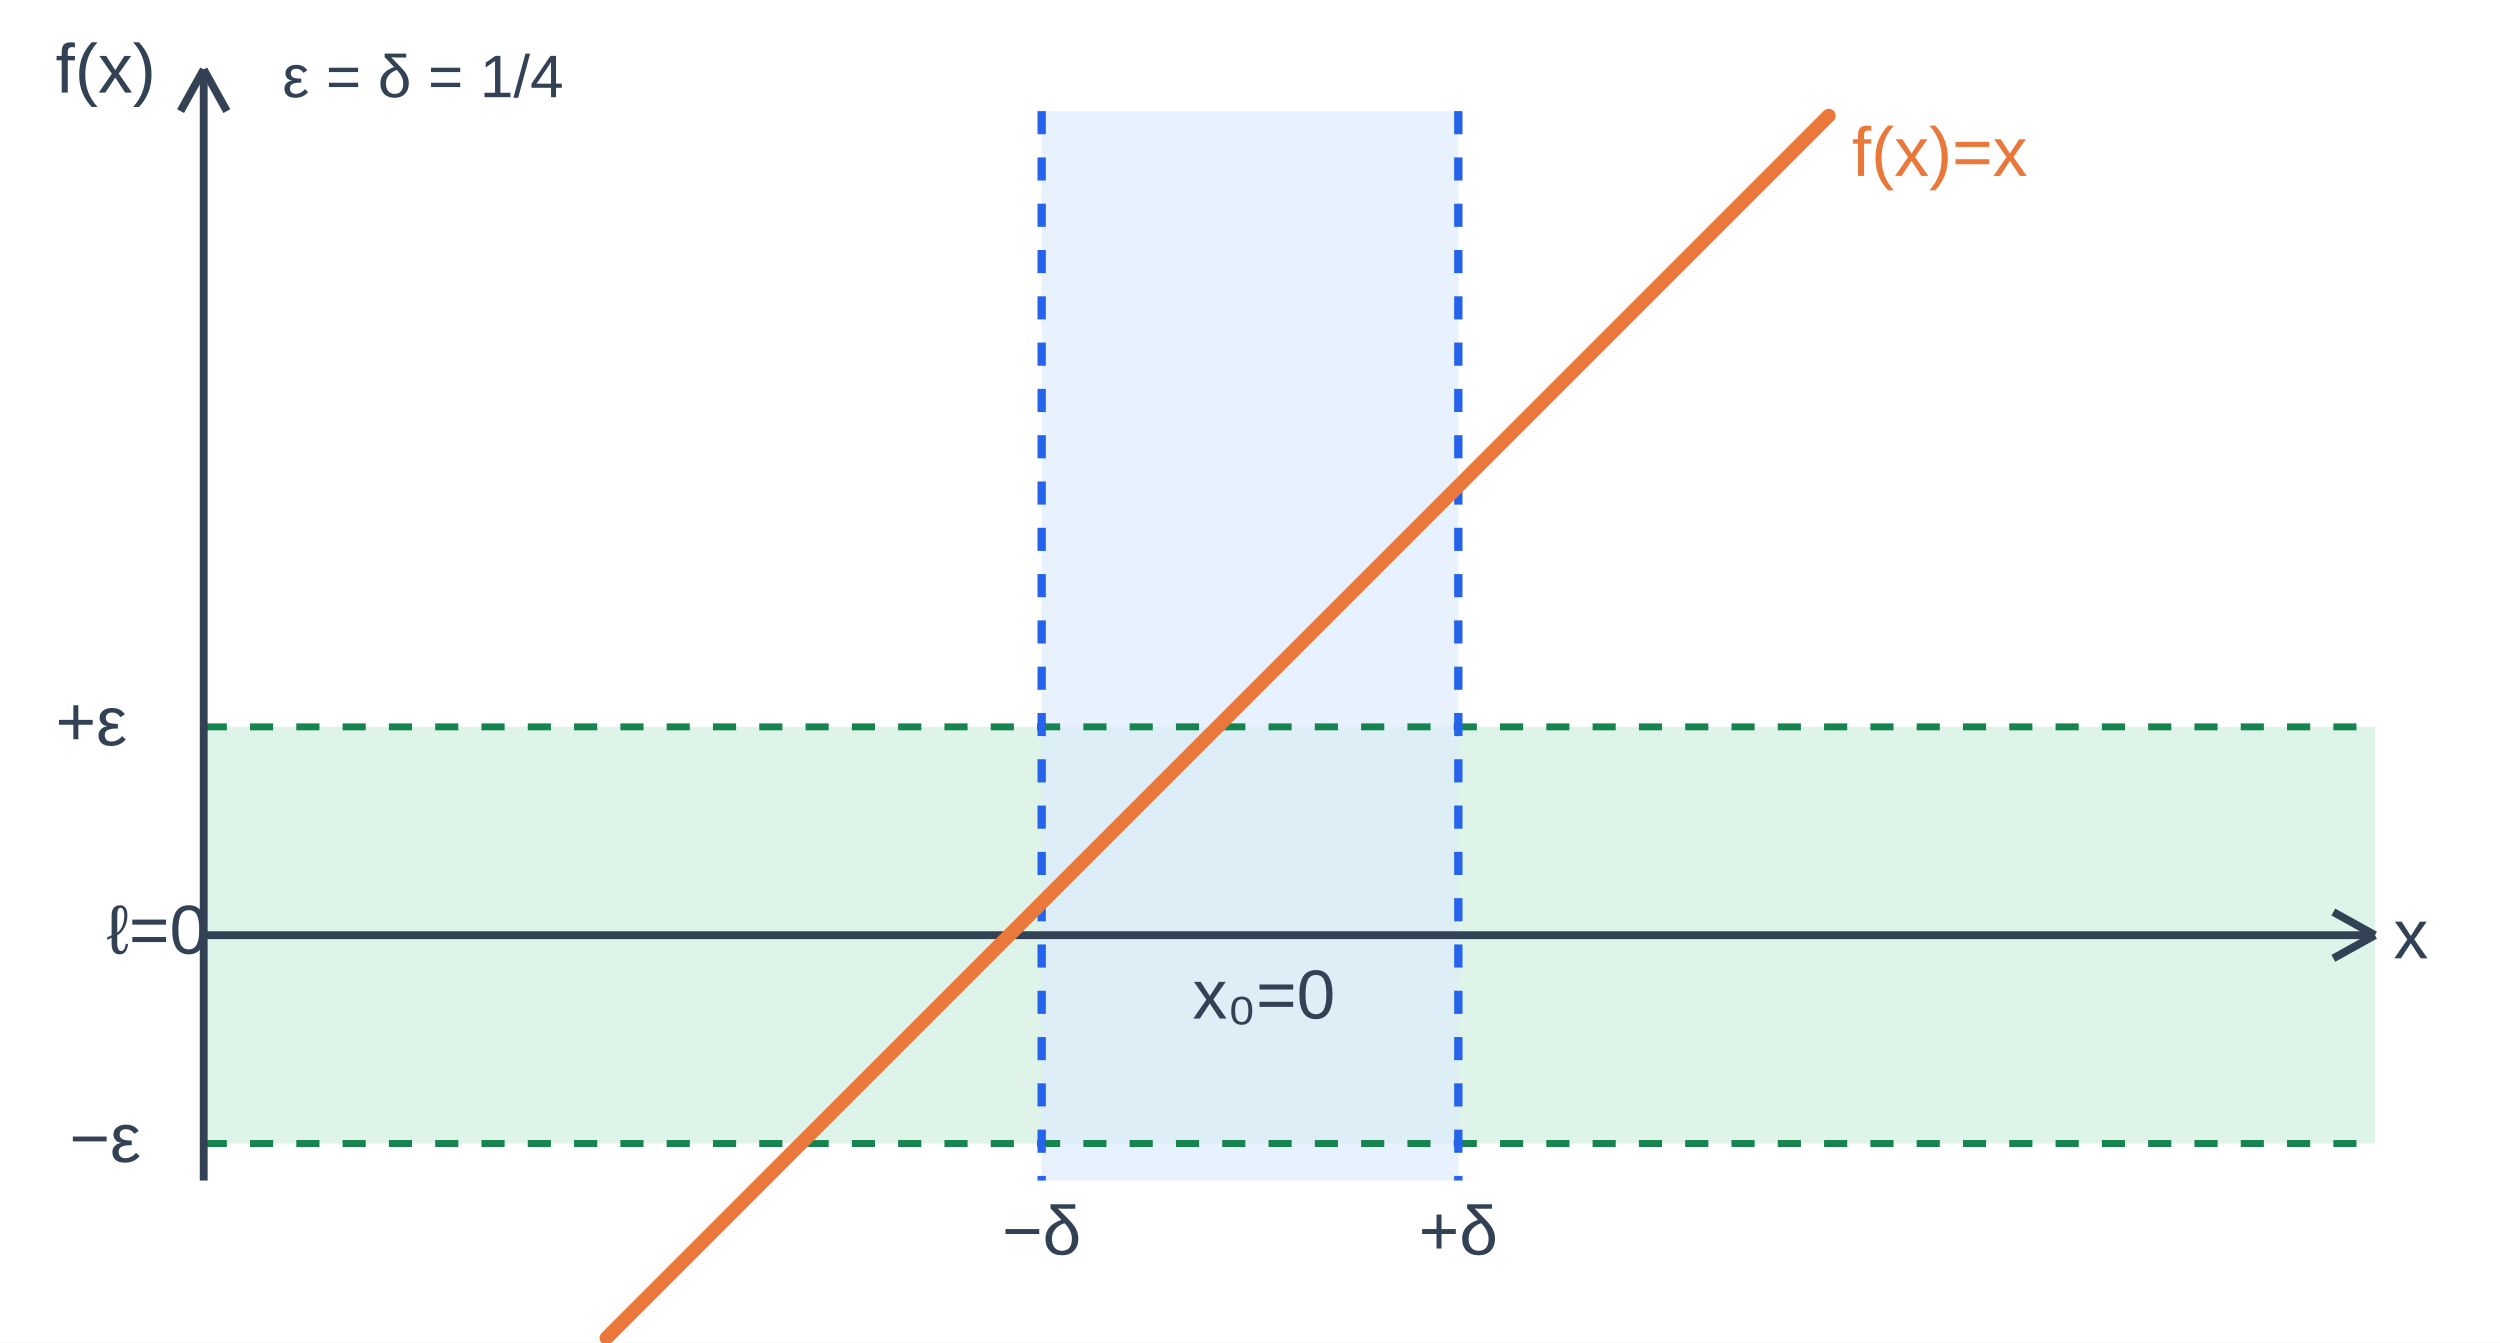
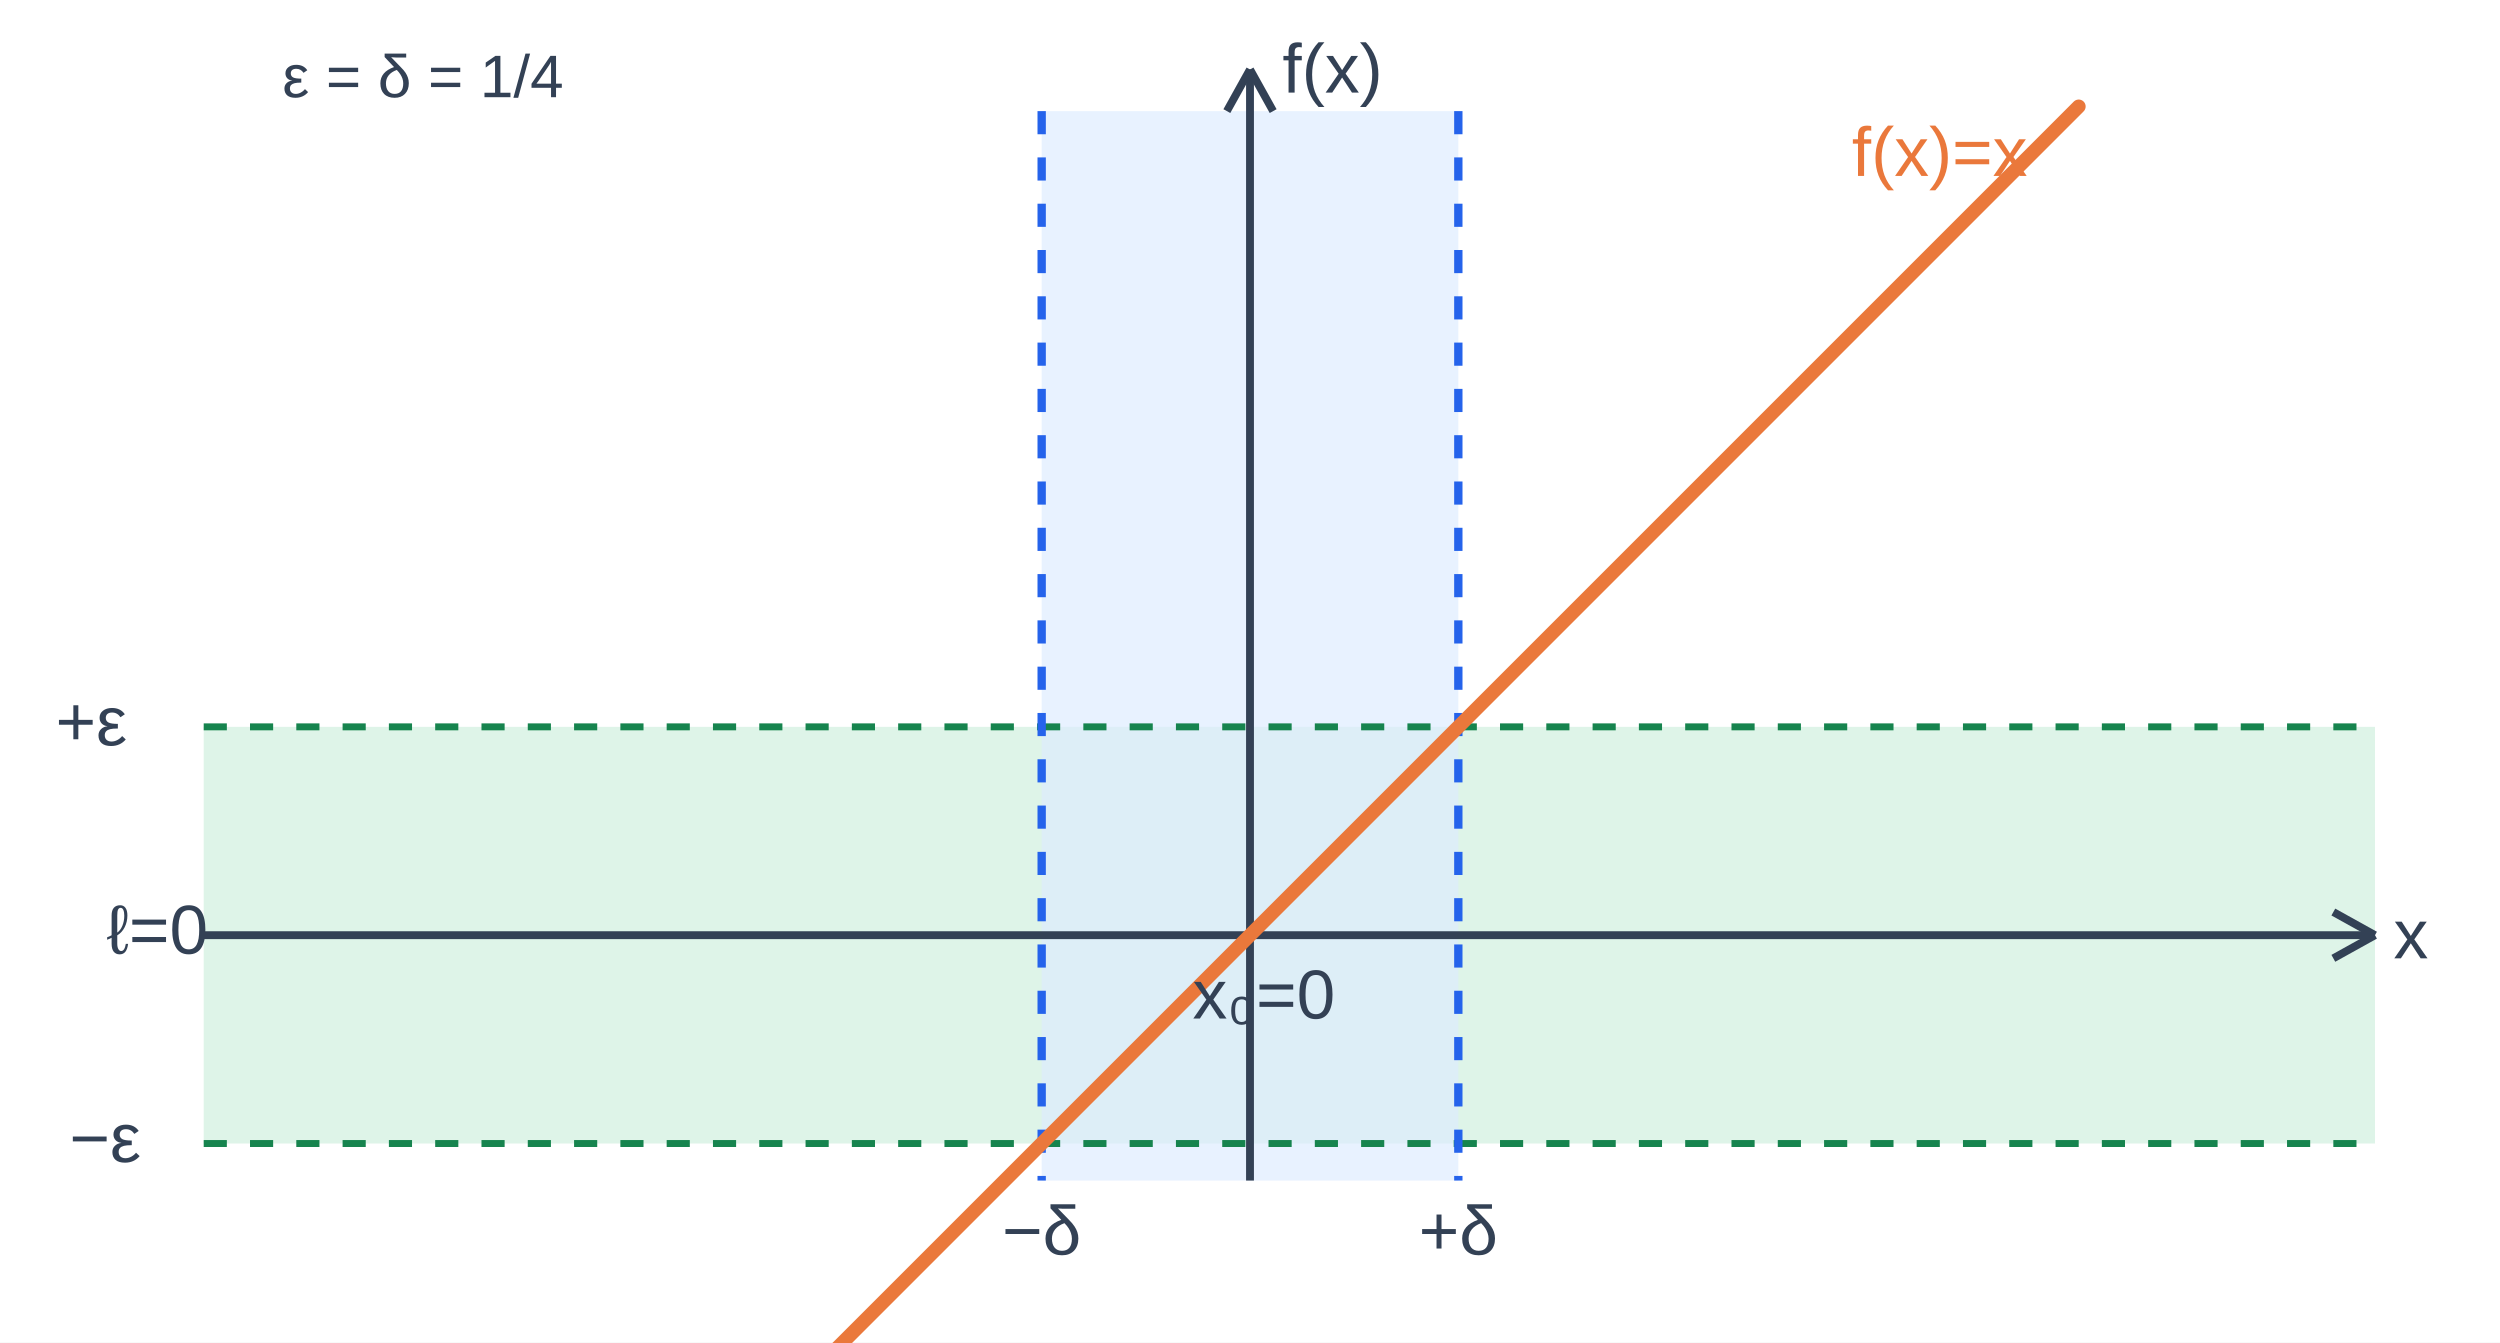
<svg xmlns="http://www.w3.org/2000/svg" width="540" height="290" viewBox="0 0 540 290" role="img" aria-labelledby="t d">
  <rect width="540" height="290" fill="#fff" />
  <rect x="44" y="157" width="469" height="90" fill="#def4e8" />
  <rect x="225" y="24" width="90" height="231" fill="#dceaff" fill-opacity="0.66" />
  <path d="M44 157H513 M44 247H513" stroke="#16844e" stroke-dasharray="5 5" stroke-width="1.5" />
  <path d="M225 24V255 M315 24V255" stroke="#2563eb" stroke-dasharray="5 5" stroke-width="1.8" />
-   <path d="M44 15V255 M44 202H513" stroke="#334155" stroke-width="1.7" fill="none" />
-   <path d="M44 15l-5 9m5-9 5 9M513 202l-9-5m9 5-9 5" stroke="#334155" fill="none" stroke-width="1.7" />
-   <path d="M131 289L395 25" stroke="#ea783b" stroke-width="3" fill="none" stroke-linecap="round" />
-   <circle cx="270" cy="150" r="0" fill="none" />
+   <path d="M270 15V255 M44 202H513" stroke="#334155" stroke-width="1.7" fill="none" />
+   <path d="M270 15l-5 9m5-9 5 9M513 202l-9-5m9 5-9 5" stroke="#334155" fill="none" stroke-width="1.7" />
+   <path d="M151 321L449 23" stroke="#ea783b" stroke-width="3" fill="none" stroke-linecap="round" />
  <g fill="#334155" font-family="Arial,sans-serif" font-size="15">
-     <text x="12" y="20">f(x)</text>
+     <text x="277" y="20">f(x)</text>
    <text x="517" y="207">x</text>
    <text x="12" y="161">+ε</text>
    <text x="23" y="206">ℓ=0</text>
    <text x="15" y="251">−ε</text>
    <text x="225" y="271" text-anchor="middle">−δ</text>
    <text x="315" y="271" text-anchor="middle">+δ</text>
    <text x="273" y="220" text-anchor="middle">x₀=0</text>
    <text x="400" y="38" fill="#ea783b">f(x)=x</text>
    <text x="61" y="21" font-size="13">ε = δ = 1/4</text>
  </g>
</svg>
